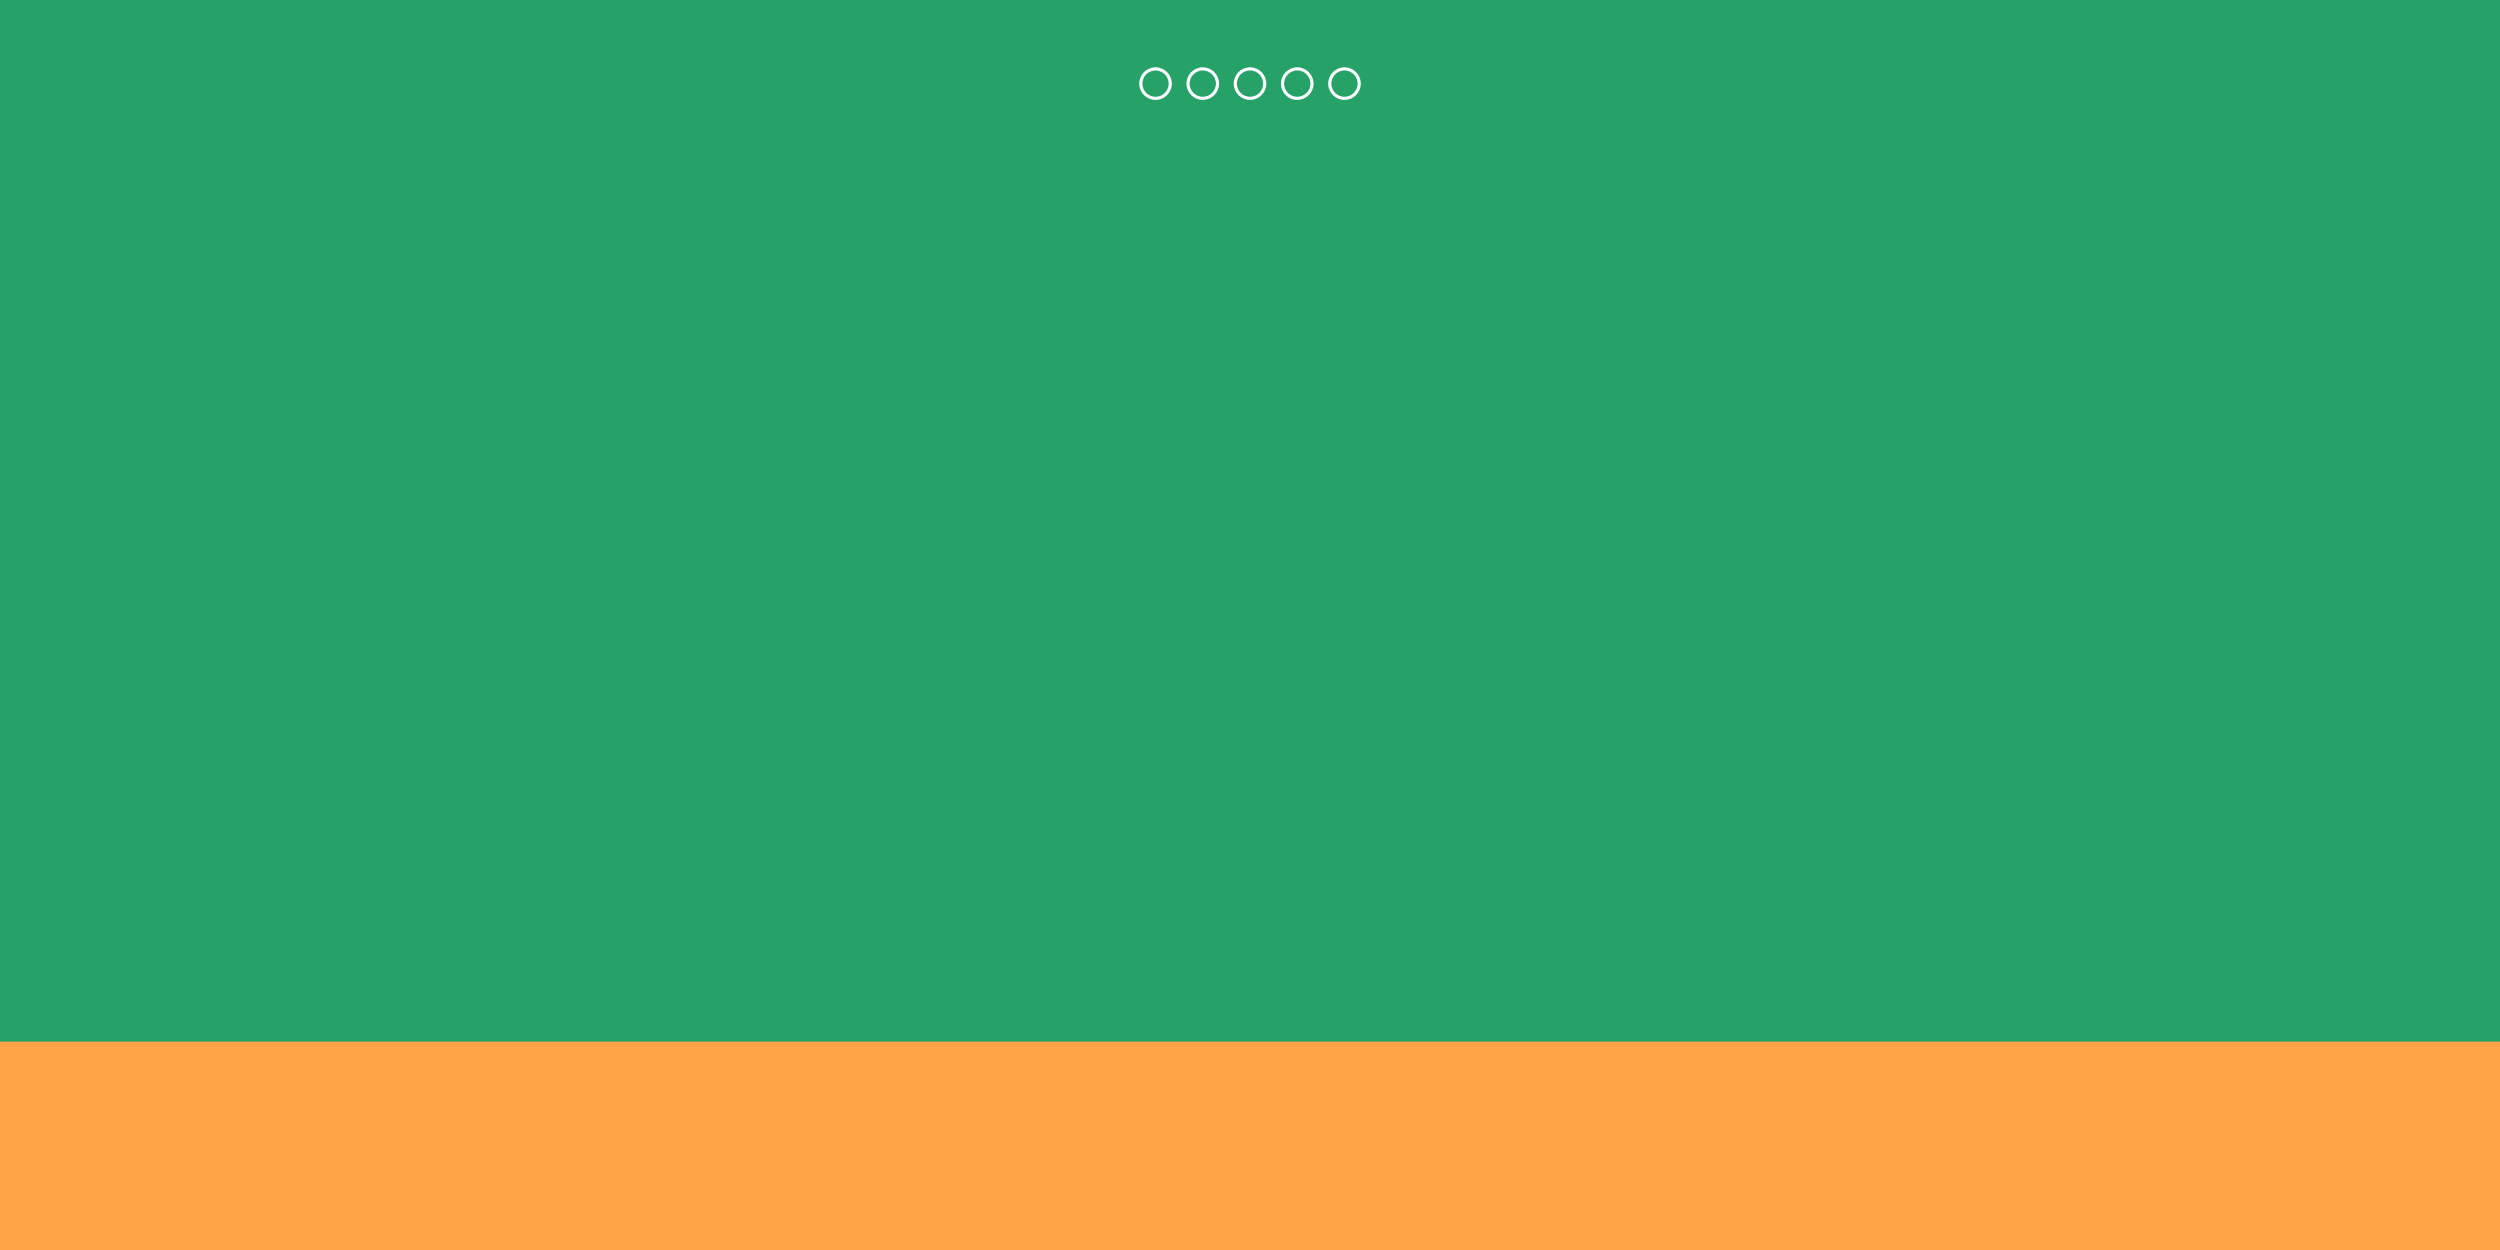
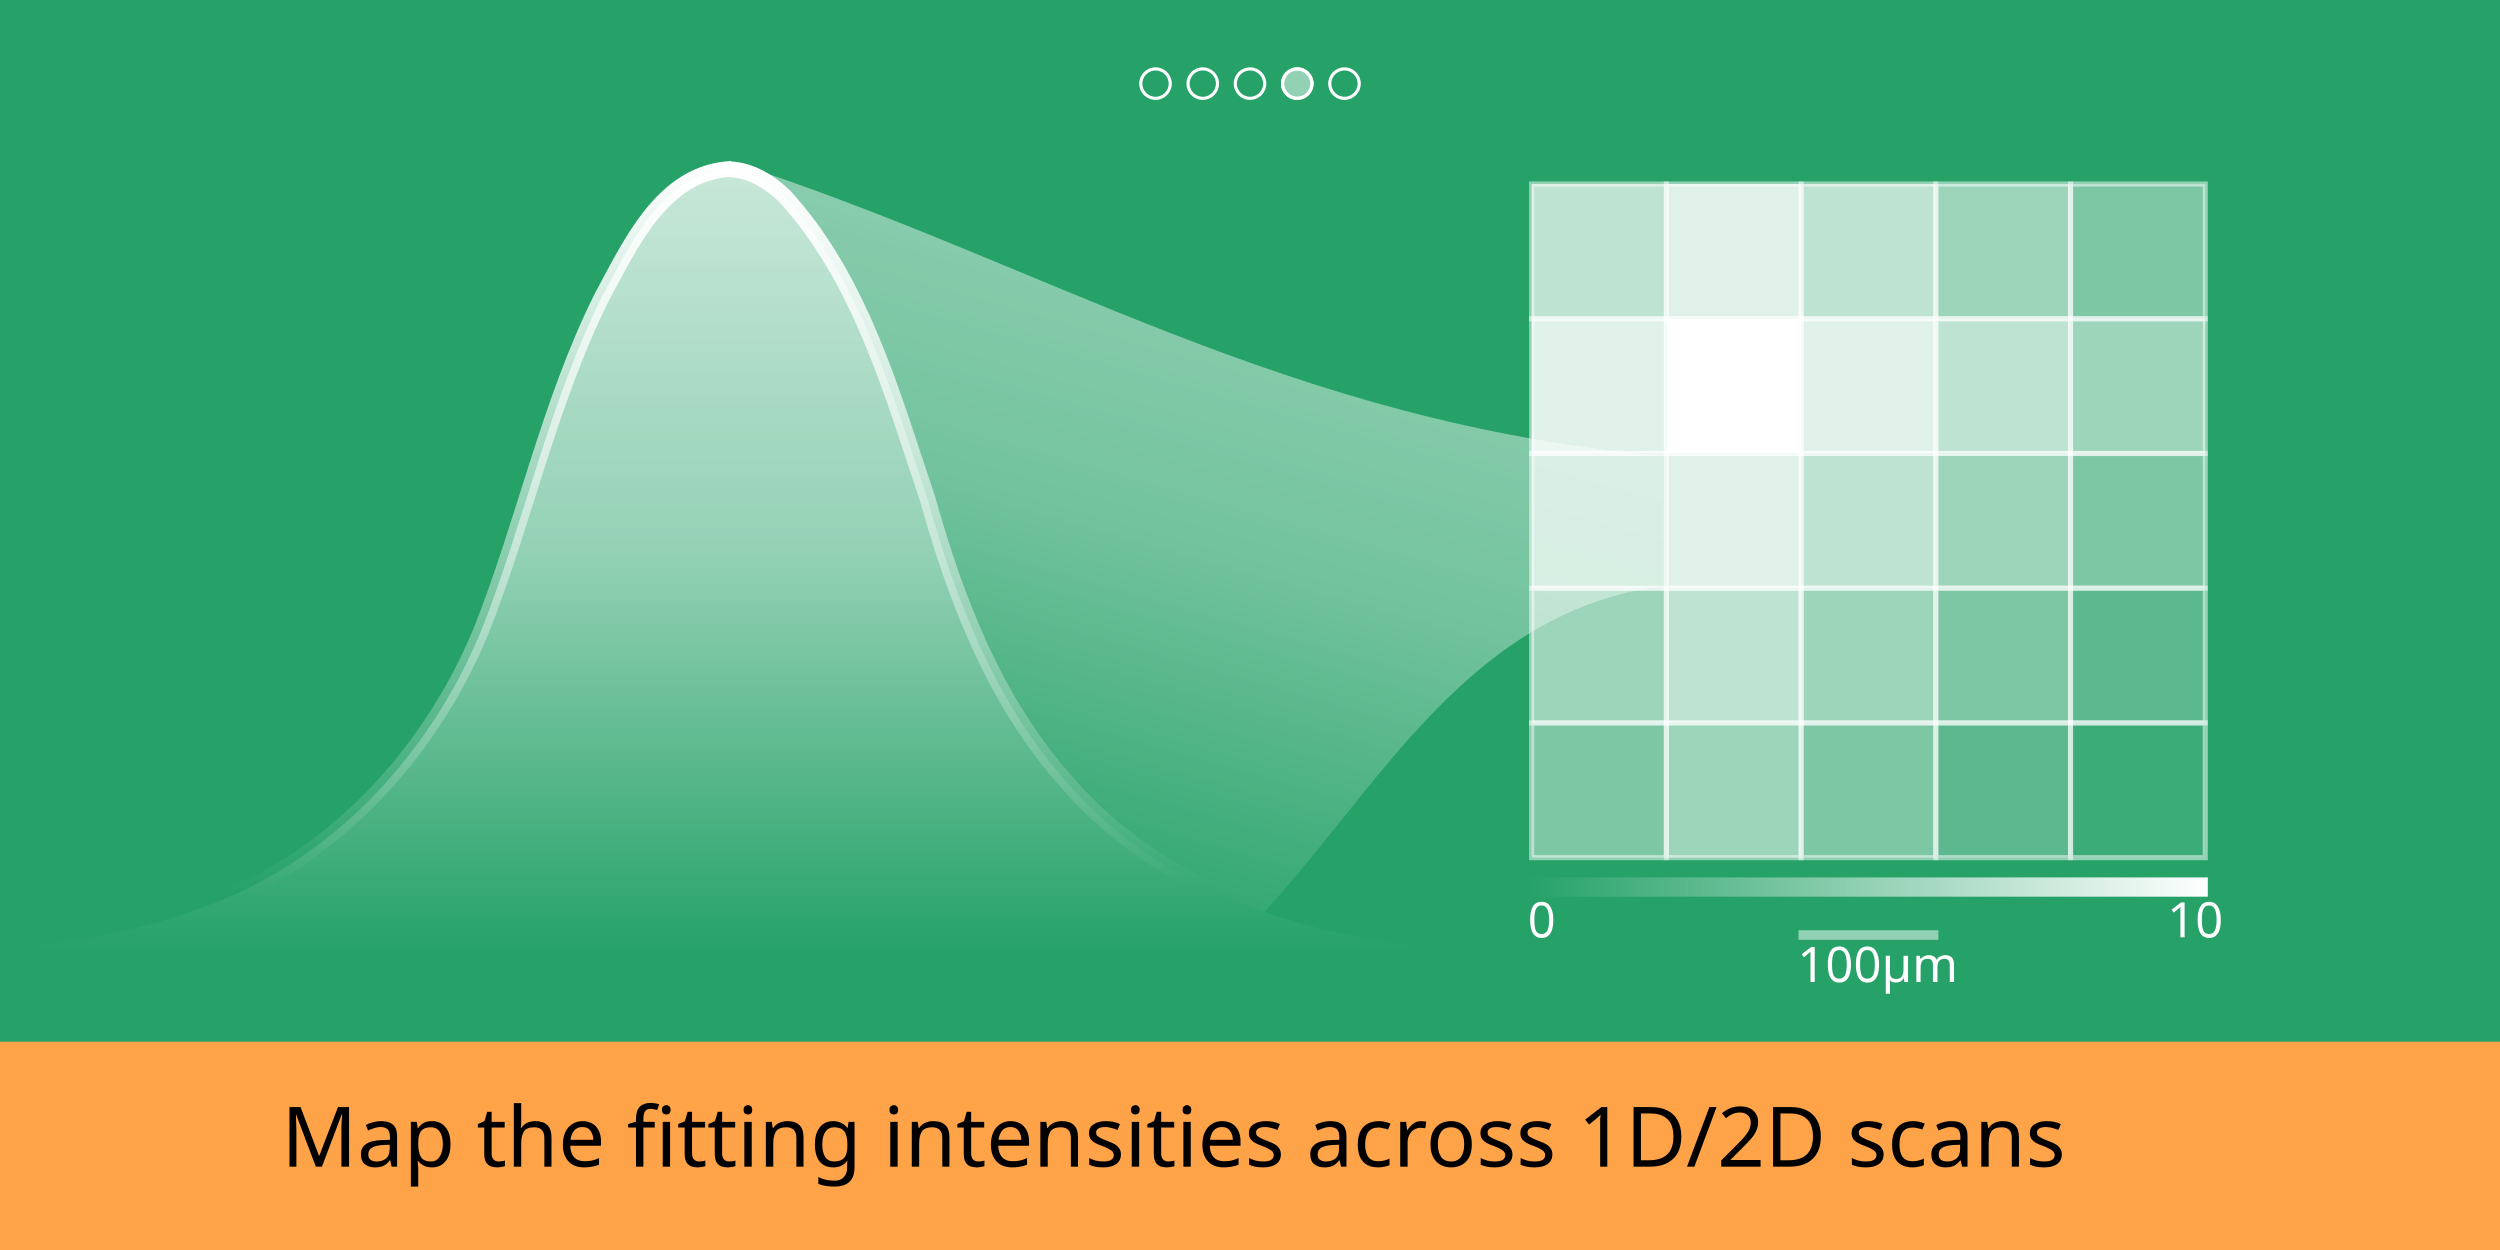
<svg xmlns="http://www.w3.org/2000/svg" xmlns:xlink="http://www.w3.org/1999/xlink" id="svg1922" version="1.1" viewBox="0 0 158.75 79.375" height="300" width="600">
  <defs id="defs1916">
+     <linearGradient id="linearGradient7">
+       <stop id="stop6" offset="0" style="stop-color:#ffffff;stop-opacity:0.75;" />
+       <stop id="stop8" offset="0.5" style="stop-color:#ffffff;stop-opacity:0.5;" />
+       <stop id="stop7" offset="1" style="stop-color:#ffffff;stop-opacity:0;" />
+     </linearGradient>
+     <linearGradient id="linearGradient4">
+       <stop style="stop-color:#ffffff;stop-opacity:0.5;" offset="0" id="stop4" />
+       <stop style="stop-color:#ffffff;stop-opacity:0.35;" offset="0.5" id="stop9" />
+       <stop style="stop-color:#ffffff;stop-opacity:0.05;" offset="1" id="stop5" />
+     </linearGradient>
    <linearGradient id="linearGradient7721">
      <stop style="stop-color:#ffffff;stop-opacity:1;" offset="0" id="stop7717" />
      <stop style="stop-color:#ffffff;stop-opacity:0;" offset="1" id="stop7719" />
    </linearGradient>
    <linearGradient id="linearGradient3663">
      <stop id="stop3659" offset="0" style="stop-color:#ffffff;stop-opacity:0" />
      <stop id="stop3661" offset="1" style="stop-color:#ffffff;stop-opacity:1" />
    </linearGradient>
    <linearGradient id="linearGradient3626">
      <stop id="stop3622" offset="0" style="stop-color:#ffffff;stop-opacity:1;" />
      <stop id="stop3624" offset="1" style="stop-color:#ffffff;stop-opacity:0;" />
    </linearGradient>
    <linearGradient id="linearGradient3451">
      <stop id="stop3447" offset="0" style="stop-color:#ffffff;stop-opacity:1;" />
      <stop id="stop3449" offset="1" style="stop-color:#ffffff;stop-opacity:0;" />
    </linearGradient>
    <marker style="overflow:visible" id="marker3283" refX="0.0" refY="0.0" orient="auto">
      <path transform="scale(0.4) translate(7.4, 1)" style="fill-rule:evenodd;stroke:#ffffff;stroke-width:1pt;stroke-opacity:1;fill:#ffffff;fill-opacity:1" d="M -2.5,-1.0 C -2.5,1.76 -4.74,4.0 -7.5,4.0 C -10.26,4.0 -12.5,1.76 -12.5,-1.0 C -12.5,-3.76 -10.26,-6.0 -7.5,-6.0 C -4.74,-6.0 -2.5,-3.76 -2.5,-1.0 z " id="path3281" />
    </marker>
    <marker style="overflow:visible" id="marker3243" refX="0.0" refY="0.0" orient="auto">
      <path transform="scale(0.4) translate(7.4, 1)" style="fill-rule:evenodd;stroke:#ffffff;stroke-width:1pt;stroke-opacity:1;fill:#ffffff;fill-opacity:1" d="M -2.5,-1.0 C -2.5,1.76 -4.74,4.0 -7.5,4.0 C -10.26,4.0 -12.5,1.76 -12.5,-1.0 C -12.5,-3.76 -10.26,-6.0 -7.5,-6.0 C -4.74,-6.0 -2.5,-3.76 -2.5,-1.0 z " id="path3241" />
    </marker>
    <marker style="overflow:visible" id="DotM" refX="0.0" refY="0.0" orient="auto">
      <path transform="scale(0.4) translate(7.4, 1)" style="fill-rule:evenodd;stroke:#ffffff;stroke-width:1pt;stroke-opacity:1;fill:#ffffff;fill-opacity:1" d="M -2.5,-1.0 C -2.5,1.76 -4.74,4.0 -7.5,4.0 C -10.26,4.0 -12.5,1.76 -12.5,-1.0 C -12.5,-3.76 -10.26,-6.0 -7.5,-6.0 C -4.74,-6.0 -2.5,-3.76 -2.5,-1.0 z " id="path3023" />
    </marker>
    <linearGradient id="linearGradient2833">
      <stop style="stop-color:#ffffff;stop-opacity:0.5" offset="0" id="stop2829" />
      <stop style="stop-color:#ffffff;stop-opacity:0;" offset="1" id="stop2831" />
    </linearGradient>
    <linearGradient gradientUnits="userSpaceOnUse" y2="227.822" x2="315.617" y1="38.998" x1="315.617" id="linearGradient2913" xlink:href="#CurveFill" gradientTransform="matrix(0.2645833,0,0,0.2645833,21.13813,-6.434541)" />
    <linearGradient id="CurveFill">
      <stop id="stop2907" offset="0" style="stop-color:#ffffff;stop-opacity:0.5" />
      <stop id="stop2909" offset="1" style="stop-color:#ffffff;stop-opacity:0;" />
    </linearGradient>
    <linearGradient xlink:href="#linearGradient2833" id="linearGradient2819" x1="54.747" y1="18.68" x2="54.747" y2="21.813" gradientUnits="userSpaceOnUse" gradientTransform="translate(-0.336596)" />
    <linearGradient xlink:href="#linearGradient2833" id="linearGradient2841" gradientUnits="userSpaceOnUse" gradientTransform="translate(-0.3365958,8.800001)" x1="54.747" y1="18.68" x2="54.747" y2="21.813" />
    <linearGradient y2="21.813" x2="54.747" y1="18.68" x1="54.747" gradientTransform="translate(-0.3365958,17.6)" gradientUnits="userSpaceOnUse" id="linearGradient2917" xlink:href="#linearGradient2833" />
    <linearGradient y2="21.813" x2="54.747" y1="18.68" x1="54.747" gradientTransform="translate(-0.3365958,26.4)" gradientUnits="userSpaceOnUse" id="linearGradient2921" xlink:href="#linearGradient2833" />
    <linearGradient gradientUnits="userSpaceOnUse" y2="50.298" x2="59.051" y1="3.675" x1="58.815" id="linearGradient3453" xlink:href="#linearGradient3451" />
    <linearGradient gradientTransform="translate(1.991128)" gradientUnits="userSpaceOnUse" y2="56.339" x2="76.309" y1="30.674" x1="76.309" id="linearGradient3628" xlink:href="#linearGradient3626" />
    <linearGradient gradientTransform="translate(1.991128)" gradientUnits="userSpaceOnUse" y2="56.339" x2="78.459" y1="37.315" x1="78.459" id="linearGradient3630" xlink:href="#linearGradient3626" />
    <linearGradient gradientTransform="translate(0,-1.870887)" gradientUnits="userSpaceOnUse" y2="54.628" x2="96.989" y1="54.628" x1="61.762" id="linearGradient3665" xlink:href="#linearGradient3663" />
    <linearGradient xlink:href="#linearGradient7721" id="linearGradient7723" x1="56.38" y1="2.976" x2="56.38" y2="59.213" gradientUnits="userSpaceOnUse" gradientTransform="translate(1.950197,2.041544)" />
+     <marker style="overflow:visible" id="marker3243-9" refX="0" refY="0" orient="auto">
+       <path transform="matrix(0.4,0,0,0.4,2.96,0.4)" style="fill:#ffffff;fill-opacity:1;fill-rule:evenodd;stroke:#ffffff;stroke-width:1pt;stroke-opacity:1" d="m -2.5,-1 c 0,2.76 -2.24,5 -5,5 -2.76,0 -5,-2.24 -5,-5 0,-2.76 2.24,-5 5,-5 2.76,0 5,2.24 5,5 z" id="path3241-3" />
+     </marker>
+     <marker style="overflow:visible" id="DotM-6" refX="0" refY="0" orient="auto">
+       <path transform="matrix(0.4,0,0,0.4,2.96,0.4)" style="fill:#ffffff;fill-opacity:1;fill-rule:evenodd;stroke:#ffffff;stroke-width:1pt;stroke-opacity:1" d="m -2.5,-1 c 0,2.76 -2.24,5 -5,5 -2.76,0 -5,-2.24 -5,-5 0,-2.76 2.24,-5 5,-5 2.76,0 5,2.24 5,5 z" id="path3023-0" />
+     </marker>
+     <marker style="overflow:visible" id="marker3283-6" refX="0" refY="0" orient="auto">
+       <path transform="matrix(0.4,0,0,0.4,2.96,0.4)" style="fill:#ffffff;fill-opacity:1;fill-rule:evenodd;stroke:#ffffff;stroke-width:1pt;stroke-opacity:1" d="m -2.5,-1 c 0,2.76 -2.24,5 -5,5 -2.76,0 -5,-2.24 -5,-5 0,-2.76 2.24,-5 5,-5 2.76,0 5,2.24 5,5 z" id="path3281-2" />
+     </marker>
+     <linearGradient xlink:href="#linearGradient7" id="linearGradient2" gradientUnits="userSpaceOnUse" gradientTransform="matrix(0.2645833,0,0,0.2645833,17.53317,-6.434541)" x1="315.617" y1="38.998" x2="315.617" y2="227.822" />
+     <linearGradient xlink:href="#linearGradient3451" id="linearGradient3" gradientUnits="userSpaceOnUse" x1="58.815" y1="3.675" x2="59.051" y2="50.298" gradientTransform="translate(-3.604957)" />
+     <linearGradient xlink:href="#linearGradient4" id="linearGradient5" x1="90.378" y1="14.455" x2="78.025" y2="58.236" gradientUnits="userSpaceOnUse" gradientTransform="translate(-2.620065)" />
  </defs>
  <g style="display:inline" id="layer1">
    <rect style="fill:#26a269;fill-opacity:1;stroke-width:0.215" y="0" x="0" height="79.375" width="158.75" id="rect1924" />
    <text id="text2801" y="75.193" x="58.8" style="font-style:normal;font-weight:normal;font-size:10.583px;line-height:1.25;font-family:sans-serif;letter-spacing:0px;word-spacing:0px;fill:#000000;fill-opacity:1;stroke:none;stroke-width:0.265" xml:space="preserve">
      <tspan style="stroke-width:0.265" y="75.193" x="58.8" id="tspan2799" />
    </text>
  </g>
  <g id="layer5" style="display:inline">
    <rect style="fill:#26a269;fill-opacity:1;stroke:none;stroke-width:0.68" id="rect862" width="158.75" height="66.146" x="0" y="-66.146" transform="scale(1,-1)" />
  </g>
  <g style="display:inline" id="layer13">
    <g transform="translate(2.141491)" id="g3945">
      <circle style="opacity:1;fill:#ffffff;fill-opacity:0;stroke:#ffffff;stroke-width:0.2;stroke-linecap:round;stroke-linejoin:miter;stroke-miterlimit:4;stroke-dasharray:none;stroke-dashoffset:0;stroke-opacity:1;paint-order:normal" id="path3925" cx="71.234" cy="5.31" r="0.935" />
      <circle r="0.935" cy="5.31" cx="74.234" id="circle3933" style="opacity:1;fill:#ffffff;fill-opacity:0;stroke:#ffffff;stroke-width:0.2;stroke-linecap:round;stroke-linejoin:miter;stroke-miterlimit:4;stroke-dasharray:none;stroke-dashoffset:0;stroke-opacity:1;paint-order:normal" />
      <circle style="opacity:1;fill:#ffffff;fill-opacity:0;stroke:#ffffff;stroke-width:0.2;stroke-linecap:round;stroke-linejoin:miter;stroke-miterlimit:4;stroke-dasharray:none;stroke-dashoffset:0;stroke-opacity:1;paint-order:normal" id="circle3935" cx="77.234" cy="5.31" r="0.935" />
      <circle r="0.935" cy="5.31" cx="80.234" id="circle3937" style="opacity:1;fill:#ffffff;fill-opacity:0;stroke:#ffffff;stroke-width:0.2;stroke-linecap:round;stroke-linejoin:miter;stroke-miterlimit:4;stroke-dasharray:none;stroke-dashoffset:0;stroke-opacity:1;paint-order:normal" />
      <circle r="0.935" cy="5.31" cx="83.233" id="circle10792" style="opacity:1;fill:#ffffff;fill-opacity:0;stroke:#ffffff;stroke-width:0.2;stroke-linecap:round;stroke-linejoin:miter;stroke-miterlimit:4;stroke-dasharray:none;stroke-dashoffset:0;stroke-opacity:1;paint-order:normal" />
    </g>
  </g>
  <g id="layer4" style="display:inline">
    <rect style="fill:#ffa348;fill-opacity:1;stroke:none;stroke-width:0.27" id="rect848" width="158.75" height="13.229" x="-1.2434498e-14" y="66.146" />
  </g>
  <g id="layer6" style="display:none">
    <g id="layer3">
      <text id="text2805" y="74.084" x="48.689" style="font-style:normal;font-weight:normal;font-size:5.292px;line-height:1.25;font-family:sans-serif;letter-spacing:0px;word-spacing:0px;fill:#000000;fill-opacity:1;stroke:none;stroke-width:0.265;stroke-opacity:1" xml:space="preserve">
        <tspan style="font-style:normal;font-variant:normal;font-weight:normal;font-stretch:normal;font-size:5.292px;font-family:Springsteel;-inkscape-font-specification:Springsteel;fill:#000000;fill-opacity:1;stroke:none;stroke-width:0.265;stroke-opacity:1" y="74.084" x="48.689" id="tspan2803">Click 'Next' to learn the basics</tspan>
      </text>
    </g>
    <g id="layer2" style="display:inline">
      <g id="g844" transform="translate(0,-6.614582)">
        <text xml:space="preserve" style="font-style:normal;font-weight:normal;font-size:14.111px;line-height:0;font-family:sans-serif;letter-spacing:0px;word-spacing:0px;fill:#000000;fill-opacity:1;stroke:none;stroke-width:0.265" x="105.926" y="33.629" id="text2771">
          <tspan id="tspan2769" x="105.926" y="33.629" style="font-style:normal;font-variant:normal;font-weight:300;font-stretch:normal;font-size:10.583px;line-height:1.25;font-family:Springsteel;-inkscape-font-specification:'Springsteel Light';text-align:center;text-anchor:middle;fill:#ffffff;fill-opacity:1;stroke-width:0.265">Welcome to</tspan>
          <tspan x="105.926" y="53.472" style="font-style:normal;font-variant:normal;font-weight:300;font-stretch:normal;font-size:21.167px;line-height:1;font-family:Springsteel;-inkscape-font-specification:'Springsteel Light';text-align:center;text-anchor:middle;fill:#ffffff;fill-opacity:1;stroke-width:0.265" id="tspan2773">Peakaboo</tspan>
        </text>
        <path style="fill:#ffffff;fill-opacity:1;fill-rule:evenodd;stroke:none;stroke-width:0.114" d="m 24.372,13.232 c -1.86,0.13 -2.994,1.883 -3.824,3.353 -2.281,4.488 -3.357,9.485 -4.458,14.37 -1.844,9.452 -5.74,24.634 0.364,30.739 6.104,6.104 26.433,5.765 32.199,0 5.765,-5.765 3.432,-14.328 2.183,-20.252 -0.976,-4.193 -1.936,-8.501 -4.033,-12.288 -0.78,-1.342 -2.054,-2.853 -3.777,-2.625 -2.069,0.224 -3.31,2.17 -4.153,3.872 -0.865,1.544 -1.37,3.39 -2.748,4.567 -0.433,0.359 -1.072,0.282 -1.37,-0.218 -1.543,-2.064 -2.203,-4.605 -3.064,-7.01 -1.399,-4.093 -2.408,-8.376 -4.415,-12.215 -0.618,-1.065 -1.508,-2.365 -2.903,-2.293 z" id="path909" />
      </g>
      <path d="m 135.169,0.933 c -1.153,1.925 -3.344,4.213 -4.448,5.134 0.705,-0.288 2.086,-0.816 3.125,-0.932 -1.41,4.091 -6.571,4.458 -10.731,5.073 6.708,0.548 12.447,-1.006 13.489,-5.061 1.024,0.14 2.334,0.642 3.014,0.92 -1.104,-0.92 -3.295,-3.209 -4.448,-5.134 z" style="display:inline;fill:#ffffff;fill-opacity:1;stroke:none;stroke-width:0.265px;stroke-linecap:butt;stroke-linejoin:miter;stroke-opacity:1" id="path2786" />
      <circle r="0.935" cy="5.31" cx="73.375" id="circle3956" style="display:inline;opacity:1;fill:#ffffff;fill-opacity:0.5;stroke:#ffffff;stroke-width:0.2;stroke-linecap:round;stroke-linejoin:miter;stroke-miterlimit:4;stroke-dasharray:none;stroke-dashoffset:0;stroke-opacity:1;paint-order:normal" />
    </g>
  </g>
  <g id="layer7" style="display:none">
    <g id="layer8" style="display:inline">
      <text xml:space="preserve" style="font-style:normal;font-weight:normal;font-size:5.292px;line-height:1.25;font-family:sans-serif;text-align:center;letter-spacing:0px;word-spacing:0px;text-anchor:middle;display:inline;fill:#000000;fill-opacity:1;stroke:none;stroke-width:0.265;stroke-opacity:1" x="79.333" y="74.084" id="text881">
        <tspan id="tspan879" x="79.333" y="74.084" style="font-style:normal;font-variant:normal;font-weight:normal;font-stretch:normal;font-size:5.292px;font-family:Springsteel;-inkscape-font-specification:Springsteel;text-align:center;text-anchor:middle;fill:#000000;fill-opacity:1;stroke:none;stroke-width:0.265;stroke-opacity:1">Open CSV or HDF data, or add file format support with plugins</tspan>
      </text>
    </g>
    <g style="display:inline" id="layer9">
      <g transform="matrix(1.329286,0,0,1.329286,-26.13797,-10.88606)" id="g3655">
        <text xml:space="preserve" style="font-style:normal;font-weight:normal;font-size:7.056px;line-height:1.25;font-family:sans-serif;letter-spacing:0px;word-spacing:0px;display:inline;fill:#ffffff;fill-opacity:0.5;stroke:none;stroke-width:0.265" x="53.991" y="21.095" id="text846">
          <tspan id="tspan844" x="53.991" y="21.095" style="font-style:normal;font-variant:normal;font-weight:bold;font-stretch:normal;font-size:5.292px;font-family:FreeMono;-inkscape-font-specification:'FreeMono Bold';font-variant-ligatures:normal;font-variant-caps:normal;font-variant-numeric:normal;font-variant-east-asian:normal;fill:#ffffff;fill-opacity:1;stroke-width:0.265">0, 1, 4, 8, 6, 2</tspan>
          <tspan x="53.991" y="29.915" style="font-style:normal;font-variant:normal;font-weight:bold;font-stretch:normal;font-size:5.292px;font-family:FreeMono;-inkscape-font-specification:'FreeMono Bold';font-variant-ligatures:normal;font-variant-caps:normal;font-variant-numeric:normal;font-variant-east-asian:normal;fill:#ffffff;fill-opacity:1;stroke-width:0.265" id="tspan848">0, 2, 3, 8, 7, 3</tspan>
          <tspan x="53.991" y="38.734" style="font-style:normal;font-variant:normal;font-weight:bold;font-stretch:normal;font-size:5.292px;font-family:FreeMono;-inkscape-font-specification:'FreeMono Bold';font-variant-ligatures:normal;font-variant-caps:normal;font-variant-numeric:normal;font-variant-east-asian:normal;fill:#ffffff;fill-opacity:1;stroke-width:0.265" id="tspan850">1, 5, 3, 7, 5, 1</tspan>
          <tspan x="53.991" y="47.554" style="font-style:normal;font-variant:normal;font-weight:bold;font-stretch:normal;font-size:5.292px;font-family:FreeMono;-inkscape-font-specification:'FreeMono Bold';font-variant-ligatures:normal;font-variant-caps:normal;font-variant-numeric:normal;font-variant-east-asian:normal;fill:#ffffff;fill-opacity:1;stroke-width:0.265" id="tspan852">3, 8, 4, 5, 2, 0</tspan>
        </text>
        <path id="path2809" d="m 54.542,22 c 0,0 6.606,-0.134 9.897,-0.4 3.312,-0.267 6.606,-0.735 9.897,-1.2 3.309,-0.468 6.558,-1.467 9.897,-1.6 3.307,-0.132 6.611,0.402 9.897,0.8 3.317,0.402 9.897,1.6 9.897,1.6 V 22 Z" style="opacity:1;fill:url(#linearGradient2819);fill-opacity:1;stroke:none;stroke-width:0.265;stroke-linecap:round;stroke-linejoin:round;stroke-miterlimit:4;stroke-dasharray:none;stroke-opacity:1" />
        <path style="opacity:1;fill:url(#linearGradient2841);fill-opacity:1;stroke:none;stroke-width:0.265;stroke-linecap:round;stroke-linejoin:round;stroke-miterlimit:4;stroke-dasharray:none;stroke-opacity:1" d="m 54.542,30.8 c 0,0 6.593,-0.6 9.897,-0.8 3.296,-0.2 6.619,-0.005 9.897,-0.4 3.341,-0.403 6.542,-1.733 9.897,-2 3.291,-0.262 6.612,0.069 9.897,0.4 3.325,0.335 9.897,1.6 9.897,1.6 v 1.2 z" id="path2839" />
        <path id="path2915" d="m 54.542,39.6 v -0.4 c 0,0 6.558,-1.467 9.897,-1.6 3.307,-0.132 6.59,0.932 9.897,0.8 3.339,-0.133 6.558,-1.467 9.897,-1.6 3.307,-0.132 6.611,0.402 9.897,0.8 3.317,0.402 9.897,1.6 9.897,1.6 v 0.4 z" style="opacity:1;fill:url(#linearGradient2917);fill-opacity:1;stroke:none;stroke-width:0.265;stroke-linecap:round;stroke-linejoin:round;stroke-miterlimit:4;stroke-dasharray:none;stroke-opacity:1" />
        <path style="opacity:1;fill:url(#linearGradient2921);fill-opacity:1;stroke:none;stroke-width:0.265;stroke-linecap:round;stroke-linejoin:round;stroke-miterlimit:4;stroke-dasharray:none;stroke-opacity:1" d="m 54.542,48.4 v -1.2 c 0,0 6.532,-1.934 9.897,-2 3.341,-0.065 6.561,1.4 9.897,1.6 3.296,0.198 6.598,-0.532 9.897,-0.4 3.32,0.133 6.59,0.866 9.897,1.2 3.293,0.333 9.897,0.8 9.897,0.8 v 0 z" id="path2919" />
      </g>
      <circle style="display:inline;opacity:1;fill:#ffffff;fill-opacity:0.5;stroke:#ffffff;stroke-width:0.2;stroke-linecap:round;stroke-linejoin:miter;stroke-miterlimit:4;stroke-dasharray:none;stroke-dashoffset:0;stroke-opacity:1;paint-order:normal" id="circle3962" cx="76.375" cy="5.31" r="0.935" />
    </g>
  </g>
  <g id="layer10" style="display:none">
    <g id="layer11" style="display:inline">
      <text id="text908" y="74.084" x="79.333" style="font-style:normal;font-weight:normal;font-size:5.292px;line-height:1.25;font-family:sans-serif;text-align:center;letter-spacing:0px;word-spacing:0px;text-anchor:middle;display:inline;fill:#000000;fill-opacity:1;stroke:none;stroke-width:0.265;stroke-opacity:1" xml:space="preserve">
        <tspan style="font-style:normal;font-variant:normal;font-weight:normal;font-stretch:normal;font-size:5.292px;font-family:Springsteel;-inkscape-font-specification:Springsteel;text-align:center;text-anchor:middle;fill:#000000;fill-opacity:1;stroke:none;stroke-width:0.265;stroke-opacity:1" y="74.084" x="79.333" id="tspan906">Fit data with matching curves by element</tspan>
      </text>
      <path id="path3492" d="m 78.3,56.339 -5e-6,-25.665" style="fill:none;stroke:url(#linearGradient3628);stroke-width:0.5;stroke-linecap:round;stroke-linejoin:miter;stroke-miterlimit:4;stroke-dasharray:none;stroke-opacity:1" />
      <path id="path3494" d="M 80.45,56.339 V 37.315" style="fill:none;stroke:url(#linearGradient3630);stroke-width:0.5;stroke-linecap:round;stroke-linejoin:miter;stroke-miterlimit:4;stroke-dasharray:none;stroke-opacity:1" />
    </g>
    <g id="layer12" style="display:inline">
      <g id="g897" transform="translate(-25.3244,4.724704)">
        <path style="fill:none;stroke:#ffffff;stroke-width:0.265;stroke-linecap:round;stroke-linejoin:miter;stroke-miterlimit:4;stroke-dasharray:0.265, 0.795;stroke-dashoffset:0;stroke-opacity:1;marker-start:url(#marker3243);marker-mid:url(#DotM);marker-end:url(#marker3283)" d="m 38.801,47.778 9.412,3.591 9.412,-5.481 9.412,3.969 9.412,-19.277 9.412,10.282 9.412,-32.394 9.412,-5.481 9.412,7.997 9.412,23.186 9.412,7.182 9.412,-4.555 9.412,13.151 9.412,-3.629 9.412,7.371" id="path2833" />
        <path d="m 104.645,4.227 c -4.155,0.431 -6.132,4.897 -7.891,8.132 -3.37,6.765 -4.9,14.237 -7.673,21.22 -3.306,7.97 -9.686,14.794 -17.95,17.622 -3.779,1.427 -7.884,2.078 -11.816,2.538 30.257,-7.39e-4 60.512,-7.39e-4 90.769,0 -8.653,-0.774 -17.791,-3.666 -23.691,-10.475 -4.607,-5.091 -7.128,-11.603 -8.949,-18.121 -2.258,-6.689 -4.218,-13.89 -9.085,-19.221 -1.001,-0.949 -2.284,-1.739 -3.713,-1.693 z" style="fill:url(#linearGradient2913);fill-opacity:1;stroke:url(#linearGradient3453);stroke-width:1;stroke-linecap:butt;stroke-linejoin:miter;stroke-miterlimit:4;stroke-dasharray:none;stroke-opacity:1;paint-order:normal" id="path2837" />
      </g>
      <text id="text3634" y="29.213" x="77.396" style="font-size:4.233px;line-height:1.25;font-family:Springsteel;-inkscape-font-specification:Springsteel;letter-spacing:0px;word-spacing:0px;fill:#ffffff;fill-opacity:1;stroke-width:0.265" xml:space="preserve">
        <tspan style="font-size:4.233px;fill:#ffffff;fill-opacity:1;stroke-width:0.265" y="29.213" x="77.396" id="tspan3632">𝜶<tspan dy="0.87" id="tspan3636" style="font-size:2.822px">1</tspan>
        </tspan>
      </text>
      <text xml:space="preserve" style="font-size:4.233px;line-height:1.25;font-family:Springsteel;-inkscape-font-specification:Springsteel;letter-spacing:0px;word-spacing:0px;fill:#ffffff;fill-opacity:1;stroke-width:0.265" x="79.447" y="35.596" id="text3642">
        <tspan id="tspan3640" x="79.447" y="35.596" style="font-size:4.233px;fill:#ffffff;fill-opacity:1;stroke-width:0.265">𝜶<tspan dy="0.87" id="tspan3644" style="font-size:2.822px">2</tspan>
        </tspan>
      </text>
      <text id="text3922" y="20.221" x="76.419" style="font-size:0.706px;line-height:1.25;font-family:Springsteel;-inkscape-font-specification:Springsteel;letter-spacing:0px;word-spacing:0px;stroke:#ffffff;stroke-width:0.3;stroke-linecap:round;stroke-linejoin:miter;stroke-miterlimit:4;stroke-dasharray:none;stroke-opacity:1" xml:space="preserve">
        <tspan style="font-size:6.35px;fill:#ffffff;fill-opacity:1;stroke:#ffffff;stroke-width:0.3;stroke-linecap:round;stroke-linejoin:miter;stroke-miterlimit:4;stroke-dasharray:none;stroke-opacity:1" y="20.221" x="76.419" id="tspan3920">Fe</tspan>
      </text>
      <circle r="0.935" cy="5.31" cx="79.375" id="circle3969" style="display:inline;opacity:1;fill:#ffffff;fill-opacity:0.5;stroke:#ffffff;stroke-width:0.2;stroke-linecap:round;stroke-linejoin:miter;stroke-miterlimit:4;stroke-dasharray:none;stroke-dashoffset:0;stroke-opacity:1;paint-order:normal" />
    </g>
  </g>
-   <g id="g956" style="display:none">
+   <g id="g956" style="display:inline">
    <g style="display:inline" id="g946">
      <text xml:space="preserve" style="font-style:normal;font-weight:normal;font-size:5.292px;line-height:1.25;font-family:sans-serif;text-align:center;letter-spacing:0px;word-spacing:0px;text-anchor:middle;display:inline;fill:#000000;fill-opacity:1;stroke:none;stroke-width:0.265;stroke-opacity:1" x="79.333" y="74.084" id="text944">
        <tspan id="tspan942" x="79.333" y="74.084" style="font-style:normal;font-variant:normal;font-weight:normal;font-stretch:normal;font-size:5.292px;font-family:Springsteel;-inkscape-font-specification:Springsteel;text-align:center;text-anchor:middle;fill:#000000;fill-opacity:1;stroke:none;stroke-width:0.265;stroke-opacity:1">Map the fitting intensities across 1D/2D scans</tspan>
      </text>
    </g>
    <g style="display:inline" id="g954">
-       <g transform="matrix(1.223425,0,0,1.223425,-17.73433,-8.216473)" id="g3774" style="display:inline">
+       <g transform="matrix(1.223425,0,0,1.223425,21.53682,-8.216473)" id="g3774" style="display:inline">
        <g transform="translate(29.93054,-0.3307324)" id="g888" style="display:inline">
          <rect style="fill:#ffffff;fill-opacity:0.7;stroke:#ffffff;stroke-width:0.265;stroke-opacity:0.5" id="rect2954" width="6.993" height="6.993" x="31.963" y="16.598" />
          <rect y="16.598" x="38.956" height="6.993" width="6.993" id="rect2956" style="fill:#ffffff;fill-opacity:0.85;stroke:#ffffff;stroke-width:0.265;stroke-opacity:0.5" />
          <rect style="fill:#ffffff;fill-opacity:0.7;stroke:#ffffff;stroke-width:0.265;stroke-opacity:0.5" id="rect2958" width="6.993" height="6.993" x="45.948" y="16.598" />
          <rect y="16.598" x="52.941" height="6.993" width="6.993" id="rect2960" style="fill:#ffffff;fill-opacity:0.55;stroke:#ffffff;stroke-width:0.265;stroke-opacity:0.5" />
          <rect style="fill:#ffffff;fill-opacity:0.4;stroke:#ffffff;stroke-width:0.265;stroke-opacity:0.5" id="rect2962" width="6.993" height="6.993" x="59.933" y="16.598" />
          <rect y="23.591" x="31.963" height="6.993" width="6.993" id="rect2976" style="fill:#ffffff;fill-opacity:0.85;stroke:#ffffff;stroke-width:0.265;stroke-opacity:0.5" />
          <rect style="fill:#ffffff;fill-opacity:1;stroke:#ffffff;stroke-width:0.265;stroke-opacity:0.5" id="rect2978" width="6.993" height="6.993" x="38.956" y="23.591" />
          <rect y="23.591" x="45.948" height="6.993" width="6.993" id="rect2980" style="fill:#ffffff;fill-opacity:0.85;stroke:#ffffff;stroke-width:0.265;stroke-opacity:0.5" />
          <rect style="fill:#ffffff;fill-opacity:0.7;stroke:#ffffff;stroke-width:0.265;stroke-opacity:0.5" id="rect2982" width="6.993" height="6.993" x="52.941" y="23.591" />
          <rect y="23.591" x="59.933" height="6.993" width="6.993" id="rect2984" style="fill:#ffffff;fill-opacity:0.55;stroke:#ffffff;stroke-width:0.265;stroke-opacity:0.5" />
          <rect style="fill:#ffffff;fill-opacity:0.7;stroke:#ffffff;stroke-width:0.265;stroke-opacity:0.5" id="rect2988" width="6.993" height="6.993" x="31.963" y="30.583" />
          <rect y="30.583" x="38.956" height="6.993" width="6.993" id="rect2990" style="fill:#ffffff;fill-opacity:0.85;stroke:#ffffff;stroke-width:0.265;stroke-opacity:0.5" />
          <rect style="fill:#ffffff;fill-opacity:0.7;stroke:#ffffff;stroke-width:0.265;stroke-opacity:0.5" id="rect2992" width="6.993" height="6.993" x="45.948" y="30.583" />
          <rect y="30.583" x="52.941" height="6.993" width="6.993" id="rect2994" style="fill:#ffffff;fill-opacity:0.55;stroke:#ffffff;stroke-width:0.265;stroke-opacity:0.5" />
          <rect style="fill:#ffffff;fill-opacity:0.4;stroke:#ffffff;stroke-width:0.265;stroke-opacity:0.5" id="rect2996" width="6.993" height="6.993" x="59.933" y="30.583" />
          <rect y="37.576" x="31.963" height="6.993" width="6.993" id="rect3000" style="fill:#ffffff;fill-opacity:0.55;stroke:#ffffff;stroke-width:0.265;stroke-opacity:0.5" />
          <rect style="fill:#ffffff;fill-opacity:0.7;stroke:#ffffff;stroke-width:0.265;stroke-opacity:0.5" id="rect3002" width="6.993" height="6.993" x="38.956" y="37.576" />
          <rect y="37.576" x="45.948" height="6.993" width="6.993" id="rect3004" style="fill:#ffffff;fill-opacity:0.55;stroke:#ffffff;stroke-width:0.265;stroke-opacity:0.5" />
          <rect style="fill:#ffffff;fill-opacity:0.4;stroke:#ffffff;stroke-width:0.265;stroke-opacity:0.5" id="rect3006" width="6.993" height="6.993" x="52.941" y="37.576" />
          <rect y="37.576" x="59.933" height="6.993" width="6.993" id="rect3008" style="fill:#ffffff;fill-opacity:0.25;stroke:#ffffff;stroke-width:0.265;stroke-opacity:0.5" />
          <rect style="fill:#ffffff;fill-opacity:0.4;stroke:#ffffff;stroke-width:0.265;stroke-opacity:0.5" id="rect3012" width="6.993" height="6.993" x="31.963" y="44.569" />
          <rect y="44.569" x="38.956" height="6.993" width="6.993" id="rect3014" style="fill:#ffffff;fill-opacity:0.55;stroke:#ffffff;stroke-width:0.265;stroke-opacity:0.5" />
          <rect style="fill:#ffffff;fill-opacity:0.4;stroke:#ffffff;stroke-width:0.265;stroke-opacity:0.5" id="rect3016" width="6.993" height="6.993" x="45.948" y="44.569" />
          <rect y="44.569" x="52.941" height="6.993" width="6.993" id="rect3018" style="fill:#ffffff;fill-opacity:0.25;stroke:#ffffff;stroke-width:0.265;stroke-opacity:0.5" />
          <rect style="fill:#ffffff;fill-opacity:0.1;stroke:#ffffff;stroke-width:0.265;stroke-miterlimit:4;stroke-dasharray:none;stroke-opacity:0.5" id="rect3020" width="6.993" height="6.993" x="59.933" y="44.569" />
        </g>
        <path style="fill:none;stroke:url(#linearGradient3665);stroke-width:1;stroke-linecap:butt;stroke-linejoin:miter;stroke-miterlimit:4;stroke-dasharray:none;stroke-opacity:1" d="m 61.762,52.757 h 35.227" id="path3657" />
        <g id="g3693">
          <path id="path3667" d="m 75.747,55.248 h 7.257" style="fill:none;stroke:#ffffff;stroke-width:0.5;stroke-linecap:butt;stroke-linejoin:miter;stroke-miterlimit:4;stroke-dasharray:none;stroke-opacity:0.5" />
          <text id="text3671" y="57.683" x="75.678" style="font-size:1.275px;line-height:1.25;font-family:Springsteel;-inkscape-font-specification:Springsteel;letter-spacing:0px;word-spacing:0px;fill:#ffffff;fill-opacity:1;stroke:none;stroke-width:0.478;stroke-opacity:1" xml:space="preserve">
            <tspan style="font-size:2.551px;fill:#ffffff;fill-opacity:1;stroke:none;stroke-width:0.478;stroke-opacity:1" y="57.683" x="75.678" id="tspan3669">100μm</tspan>
          </text>
        </g>
        <text id="text3699" y="55.368" x="61.693" style="font-size:1.275px;line-height:1.25;font-family:Springsteel;-inkscape-font-specification:Springsteel;letter-spacing:0px;word-spacing:0px;fill:#ffffff;fill-opacity:1;stroke:none;stroke-width:0.478;stroke-opacity:1" xml:space="preserve">
          <tspan style="font-size:2.551px;fill:#ffffff;fill-opacity:1;stroke:none;stroke-width:0.478;stroke-opacity:1" y="55.368" x="61.693" id="tspan3697">0</tspan>
        </text>
        <text xml:space="preserve" style="font-size:1.275px;line-height:1.25;font-family:Springsteel;-inkscape-font-specification:Springsteel;letter-spacing:0px;word-spacing:0px;fill:#ffffff;fill-opacity:1;stroke:none;stroke-width:0.478;stroke-opacity:1" x="94.879" y="55.368" id="text3707">
          <tspan x="94.879" y="55.368" style="font-size:2.551px;fill:#ffffff;fill-opacity:1;stroke:none;stroke-width:0.478;stroke-opacity:1" id="tspan3709">10</tspan>
        </text>
      </g>
      <circle style="display:inline;opacity:1;fill:#ffffff;fill-opacity:0.5;stroke:#ffffff;stroke-width:0.2;stroke-linecap:round;stroke-linejoin:miter;stroke-miterlimit:4;stroke-dasharray:none;stroke-dashoffset:0;stroke-opacity:1;paint-order:normal" id="circle3974" cx="82.375" cy="5.31" r="0.935" />
+       <path id="path3" style="fill:url(#linearGradient5);stroke-width:0.265" d="m 46.266,10.211 0.21,0.553 c 1.277,0.089 2.424,0.815 3.336,1.679 4.867,5.331 6.827,12.532 9.085,19.221 1.821,6.518 4.342,13.031 8.949,18.121 3.336,3.849 7.707,6.445 12.44,8.116 7.497,-8.162 13.007,-19.056 25.366,-20.715 L 105.651,28.959 C 81.636,26.87 66.024,16.519 46.266,10.211 Z" />
+     </g>
+     <g id="g897-9" transform="translate(-54.94091,6.522924)" style="display:inline">
+       <path d="m 101.04,4.227 c -4.155,0.431 -6.132,4.897 -7.891,8.132 -3.37,6.765 -4.9,14.237 -7.673,21.22 -3.306,7.97 -9.686,14.794 -17.95,17.622 -3.779,1.427 -7.884,2.078 -11.816,2.538 30.257,-7.39e-4 60.512,-7.39e-4 90.769,0 -8.653,-0.774 -17.791,-3.666 -23.691,-10.475 -4.607,-5.091 -7.128,-11.603 -8.949,-18.121 -2.258,-6.689 -4.218,-13.89 -9.085,-19.221 -1.001,-0.949 -2.284,-1.739 -3.713,-1.693 z" style="fill:url(#linearGradient2);fill-opacity:1;stroke:url(#linearGradient3);stroke-width:1;stroke-linecap:butt;stroke-linejoin:miter;stroke-miterlimit:4;stroke-dasharray:none;stroke-opacity:1;paint-order:normal" id="path2837-0" />
    </g>
  </g>
  <g id="layer14" style="display:none">
    <g id="layer15" style="display:inline">
      <text xml:space="preserve" style="font-style:normal;font-weight:normal;font-size:5.292px;line-height:1.25;font-family:sans-serif;text-align:center;letter-spacing:0px;word-spacing:0px;text-anchor:middle;display:inline;fill:#000000;fill-opacity:1;stroke:none;stroke-width:0.265;stroke-opacity:1" x="79.333" y="74.084" id="text977">
        <tspan id="tspan975" x="79.333" y="74.084" style="font-style:normal;font-variant:normal;font-weight:normal;font-stretch:normal;font-size:5.292px;font-family:Springsteel;-inkscape-font-specification:Springsteel;text-align:center;text-anchor:middle;fill:#000000;fill-opacity:1;stroke:none;stroke-width:0.265;stroke-opacity:1">Opt in to automatic crash reporting?</tspan>
      </text>
    </g>
    <g id="layer16" style="display:inline">
      <g id="g12848" transform="translate(0,-1.875093)">
        <path id="path6650" style="fill:url(#linearGradient7723);fill-opacity:1;fill-rule:evenodd;stroke:#ffffff;stroke-width:1;stroke-linecap:round;stroke-linejoin:round;stroke-miterlimit:4;stroke-dasharray:none;stroke-opacity:1" transform="translate(-1.950197,-0.1664516)" d="m 81.326,15.115 a 2.691,2.691 0 0 0 -2.332,1.348 l -22.273,38.619 a 2.691,2.691 0 0 0 2.332,4.035 h 44.545 a 2.691,2.691 0 0 0 2.332,-4.035 L 83.658,16.463 a 2.691,2.691 0 0 0 -2.332,-1.348 z" />
        <g id="g9282" transform="matrix(0.5449685,0,0,0.5514241,104.6828,41.99859)" style="fill:#ffffff;fill-opacity:1;stroke-width:0.591;stroke-miterlimit:4;stroke-dasharray:none">
          <path id="path7943" style="overflow:visible;fill:#ffffff;fill-opacity:1;stroke:#ffffff;stroke-width:0.591;stroke-linecap:round;stroke-linejoin:round;stroke-miterlimit:4;stroke-dasharray:none;stroke-opacity:1" d="m -41.439,18.278 a 5,5 0 0 1 -5,5 5,5 0 0 1 -5,-5 5,5 0 0 1 5,-5 5,5 0 0 1 5,5 z" />
          <path id="circle8311" style="overflow:visible;fill:#ffffff;fill-opacity:1;stroke:#ffffff;stroke-width:2.234;stroke-linecap:round;stroke-linejoin:round;stroke-miterlimit:4;stroke-dasharray:none;stroke-opacity:1" d="m -175.518,-105.576 a 29.425,29.425 0 0 0 -29.426,29.424 29.425,29.425 0 0 0 0.459,5.066 L -194.5,17.207 h 0.172 a 18.898,18.898 0 0 0 18.811,17.184 18.898,18.898 0 0 0 18.898,-18.896 18.898,18.898 0 0 0 -0.029,-1.029 l 10.152,-85.773 a 29.425,29.425 0 0 0 0.404,-4.844 29.425,29.425 0 0 0 -29.426,-29.424 z" transform="scale(0.2645833)" />
        </g>
      </g>
      <path d="m 119.626,0.933 c -1.153,1.925 -3.344,4.213 -4.448,5.134 0.705,-0.288 2.086,-0.816 3.125,-0.932 -1.41,4.091 -6.571,4.458 -10.731,5.073 6.708,0.548 12.447,-1.006 13.489,-5.061 1.024,0.14 2.334,0.642 3.014,0.92 -1.104,-0.92 -3.295,-3.209 -4.448,-5.134 z" style="display:inline;fill:#ffffff;fill-opacity:1;stroke:none;stroke-width:0.265px;stroke-linecap:butt;stroke-linejoin:miter;stroke-opacity:1" id="path12018" />
    </g>
    <g id="layer17">
      <circle style="display:inline;opacity:1;fill:#ffffff;fill-opacity:0.5;stroke:#ffffff;stroke-width:0.2;stroke-linecap:round;stroke-linejoin:miter;stroke-miterlimit:4;stroke-dasharray:none;stroke-dashoffset:0;stroke-opacity:1;paint-order:normal" id="circle10786" cx="85.375" cy="5.31" r="0.935" />
    </g>
  </g>
</svg>
